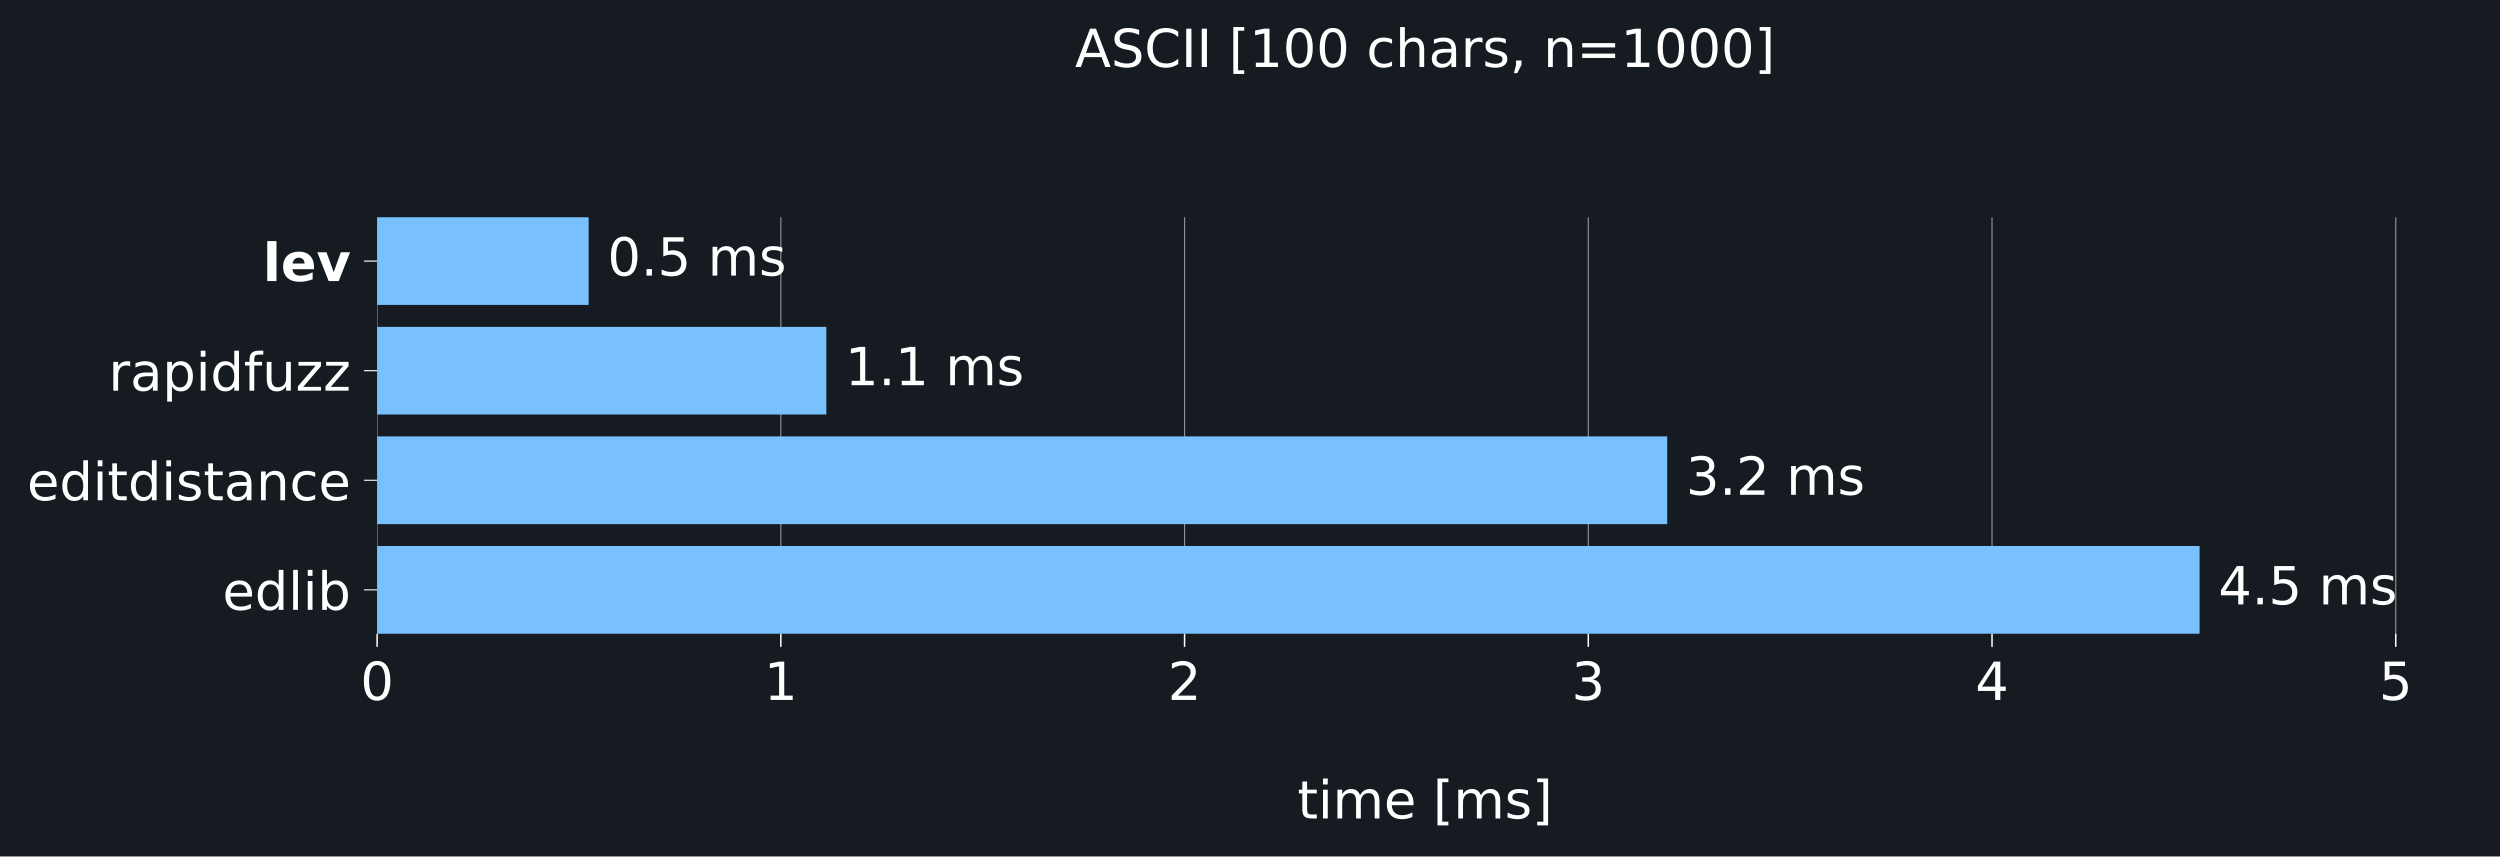
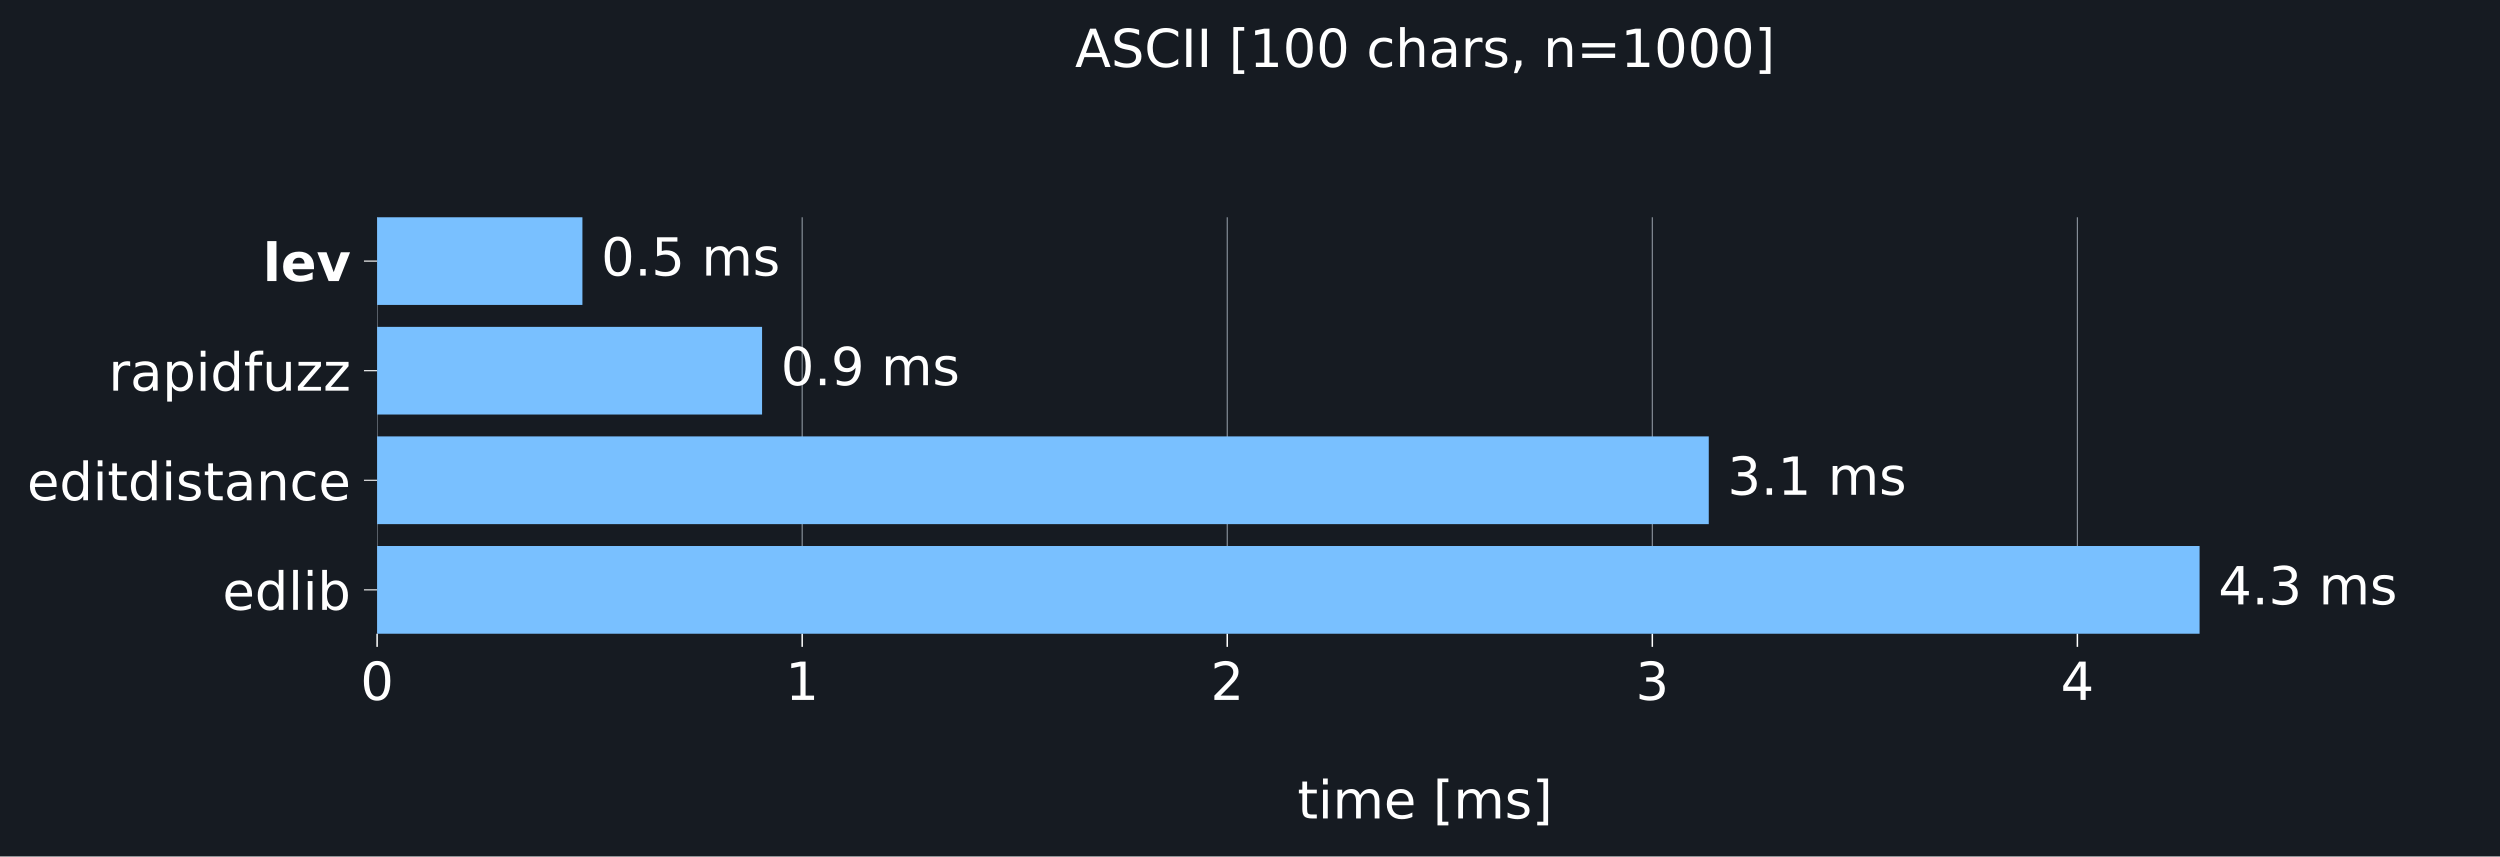
<svg xmlns="http://www.w3.org/2000/svg" xmlns:xlink="http://www.w3.org/1999/xlink" width="665.603pt" height="228.017pt" viewBox="0 0 665.603 228.017" version="1.1">
  <defs>
    <style type="text/css">*{stroke-linejoin: round; stroke-linecap: butt}</style>
  </defs>
  <g id="figure_1">
    <g id="patch_1">
      <path d="M 0 228.017 L 665.603 228.017 L 665.603 0 L 0 0 z " style="fill: #161b22" />
    </g>
    <g id="axes_1">
      <g id="patch_2">
        <path d="M 100.403 168.718 L 658.403 168.718 L 658.403 57.838 L 100.403 57.838 z " style="fill: #161b22" />
      </g>
      <g id="matplotlib.axis_1">
        <g id="xtick_1">
          <g id="line2d_1">
-             <path d="M 100.403 168.718 L 100.403 57.838 " clip-path="url(#p57bee2af16)" style="fill: none; stroke: #8b949e; stroke-width: 0.3; stroke-linecap: square" />
+             <path d="M 100.403 168.718 L 100.403 57.838 " clip-path="url(#p60e352b6a7)" style="fill: none; stroke: #8b949e; stroke-width: 0.3; stroke-linecap: square" />
          </g>
          <g id="line2d_2">
            <defs>
-               <path id="m444b5aa4ff" d="M 0 0 L 0 3.5 " style="stroke: #ffffff; stroke-width: 0.4" />
+               <path id="mbf08ded991" d="M 0 0 L 0 3.5 " style="stroke: #ffffff; stroke-width: 0.4" />
            </defs>
            <g>
-               <use xlink:href="#m444b5aa4ff" x="100.403" y="168.718" style="fill: #ffffff; stroke: #ffffff; stroke-width: 0.4" />
+               <use xlink:href="#mbf08ded991" x="100.403" y="168.718" style="fill: #ffffff; stroke: #ffffff; stroke-width: 0.4" />
            </g>
          </g>
          <g id="text_1">
            <g style="fill: #ffffff" transform="translate(95.94906 186.3556) scale(0.14 -0.14)">
              <defs>
                <path id="DejaVuSans-30" d="M 2034 4250 Q 1547 4250 1301 3770 Q 1056 3291 1056 2328 Q 1056 1369 1301 889 Q 1547 409 2034 409 Q 2525 409 2770 889 Q 3016 1369 3016 2328 Q 3016 3291 2770 3770 Q 2525 4250 2034 4250 z M 2034 4750 Q 2819 4750 3233 4129 Q 3647 3509 3647 2328 Q 3647 1150 3233 529 Q 2819 -91 2034 -91 Q 1250 -91 836 529 Q 422 1150 422 2328 Q 422 3509 836 4129 Q 1250 4750 2034 4750 z " transform="scale(0.015625)" />
              </defs>
              <use xlink:href="#DejaVuSans-30" />
            </g>
          </g>
        </g>
        <g id="xtick_2">
          <g id="line2d_3">
-             <path d="M 207.892 168.718 L 207.892 57.838 " clip-path="url(#p57bee2af16)" style="fill: none; stroke: #8b949e; stroke-width: 0.3; stroke-linecap: square" />
+             <path d="M 213.573 168.718 L 213.573 57.838 " clip-path="url(#p60e352b6a7)" style="fill: none; stroke: #8b949e; stroke-width: 0.3; stroke-linecap: square" />
          </g>
          <g id="line2d_4">
            <g>
-               <use xlink:href="#m444b5aa4ff" x="207.892" y="168.718" style="fill: #ffffff; stroke: #ffffff; stroke-width: 0.4" />
+               <use xlink:href="#mbf08ded991" x="213.573" y="168.718" style="fill: #ffffff; stroke: #ffffff; stroke-width: 0.4" />
            </g>
          </g>
          <g id="text_2">
-             <g style="fill: #ffffff" transform="translate(203.4378 186.3556) scale(0.14 -0.14)">
+             <g style="fill: #ffffff" transform="translate(209.1193 186.3556) scale(0.14 -0.14)">
              <defs>
                <path id="DejaVuSans-31" d="M 794 531 L 1825 531 L 1825 4091 L 703 3866 L 703 4441 L 1819 4666 L 2450 4666 L 2450 531 L 3481 531 L 3481 0 L 794 0 L 794 531 z " transform="scale(0.015625)" />
              </defs>
              <use xlink:href="#DejaVuSans-31" />
            </g>
          </g>
        </g>
        <g id="xtick_3">
          <g id="line2d_5">
-             <path d="M 315.38 168.718 L 315.38 57.838 " clip-path="url(#p57bee2af16)" style="fill: none; stroke: #8b949e; stroke-width: 0.3; stroke-linecap: square" />
+             <path d="M 326.743 168.718 L 326.743 57.838 " clip-path="url(#p60e352b6a7)" style="fill: none; stroke: #8b949e; stroke-width: 0.3; stroke-linecap: square" />
          </g>
          <g id="line2d_6">
            <g>
-               <use xlink:href="#m444b5aa4ff" x="315.38" y="168.718" style="fill: #ffffff; stroke: #ffffff; stroke-width: 0.4" />
+               <use xlink:href="#mbf08ded991" x="326.743" y="168.718" style="fill: #ffffff; stroke: #ffffff; stroke-width: 0.4" />
            </g>
          </g>
          <g id="text_3">
-             <g style="fill: #ffffff" transform="translate(310.9264 186.3556) scale(0.14 -0.14)">
+             <g style="fill: #ffffff" transform="translate(322.2895 186.3556) scale(0.14 -0.14)">
              <defs>
                <path id="DejaVuSans-32" d="M 1228 531 L 3431 531 L 3431 0 L 469 0 L 469 531 Q 828 903 1448 1529 Q 2069 2156 2228 2338 Q 2531 2678 2651 2914 Q 2772 3150 2772 3378 Q 2772 3750 2511 3984 Q 2250 4219 1831 4219 Q 1534 4219 1204 4116 Q 875 4013 500 3803 L 500 4441 Q 881 4594 1212 4672 Q 1544 4750 1819 4750 Q 2544 4750 2975 4387 Q 3406 4025 3406 3419 Q 3406 3131 3298 2873 Q 3191 2616 2906 2266 Q 2828 2175 2409 1742 Q 1991 1309 1228 531 z " transform="scale(0.015625)" />
              </defs>
              <use xlink:href="#DejaVuSans-32" />
            </g>
          </g>
        </g>
        <g id="xtick_4">
          <g id="line2d_7">
-             <path d="M 422.869 168.718 L 422.869 57.838 " clip-path="url(#p57bee2af16)" style="fill: none; stroke: #8b949e; stroke-width: 0.3; stroke-linecap: square" />
+             <path d="M 439.914 168.718 L 439.914 57.838 " clip-path="url(#p60e352b6a7)" style="fill: none; stroke: #8b949e; stroke-width: 0.3; stroke-linecap: square" />
          </g>
          <g id="line2d_8">
            <g>
-               <use xlink:href="#m444b5aa4ff" x="422.869" y="168.718" style="fill: #ffffff; stroke: #ffffff; stroke-width: 0.4" />
+               <use xlink:href="#mbf08ded991" x="439.914" y="168.718" style="fill: #ffffff; stroke: #ffffff; stroke-width: 0.4" />
            </g>
          </g>
          <g id="text_4">
-             <g style="fill: #ffffff" transform="translate(418.4151 186.3556) scale(0.14 -0.14)">
+             <g style="fill: #ffffff" transform="translate(435.4598 186.3556) scale(0.14 -0.14)">
              <defs>
                <path id="DejaVuSans-33" d="M 2597 2516 Q 3050 2419 3304 2112 Q 3559 1806 3559 1356 Q 3559 666 3084 287 Q 2609 -91 1734 -91 Q 1441 -91 1130 -33 Q 819 25 488 141 L 488 750 Q 750 597 1062 519 Q 1375 441 1716 441 Q 2309 441 2620 675 Q 2931 909 2931 1356 Q 2931 1769 2642 2001 Q 2353 2234 1838 2234 L 1294 2234 L 1294 2753 L 1863 2753 Q 2328 2753 2575 2939 Q 2822 3125 2822 3475 Q 2822 3834 2567 4026 Q 2313 4219 1838 4219 Q 1578 4219 1281 4162 Q 984 4106 628 3988 L 628 4550 Q 988 4650 1302 4700 Q 1616 4750 1894 4750 Q 2613 4750 3031 4423 Q 3450 4097 3450 3541 Q 3450 3153 3228 2886 Q 3006 2619 2597 2516 z " transform="scale(0.015625)" />
              </defs>
              <use xlink:href="#DejaVuSans-33" />
            </g>
          </g>
        </g>
        <g id="xtick_5">
          <g id="line2d_9">
-             <path d="M 530.358 168.718 L 530.358 57.838 " clip-path="url(#p57bee2af16)" style="fill: none; stroke: #8b949e; stroke-width: 0.3; stroke-linecap: square" />
+             <path d="M 553.084 168.718 L 553.084 57.838 " clip-path="url(#p60e352b6a7)" style="fill: none; stroke: #8b949e; stroke-width: 0.3; stroke-linecap: square" />
          </g>
          <g id="line2d_10">
            <g>
-               <use xlink:href="#m444b5aa4ff" x="530.358" y="168.718" style="fill: #ffffff; stroke: #ffffff; stroke-width: 0.4" />
+               <use xlink:href="#mbf08ded991" x="553.084" y="168.718" style="fill: #ffffff; stroke: #ffffff; stroke-width: 0.4" />
            </g>
          </g>
          <g id="text_5">
-             <g style="fill: #ffffff" transform="translate(525.9038 186.3556) scale(0.14 -0.14)">
+             <g style="fill: #ffffff" transform="translate(548.63 186.3556) scale(0.14 -0.14)">
              <defs>
                <path id="DejaVuSans-34" d="M 2419 4116 L 825 1625 L 2419 1625 L 2419 4116 z M 2253 4666 L 3047 4666 L 3047 1625 L 3713 1625 L 3713 1100 L 3047 1100 L 3047 0 L 2419 0 L 2419 1100 L 313 1100 L 313 1709 L 2253 4666 z " transform="scale(0.015625)" />
              </defs>
              <use xlink:href="#DejaVuSans-34" />
            </g>
          </g>
        </g>
-         <g id="xtick_6">
-           <g id="line2d_11">
-             <path d="M 637.846 168.718 L 637.846 57.838 " clip-path="url(#p57bee2af16)" style="fill: none; stroke: #8b949e; stroke-width: 0.3; stroke-linecap: square" />
-           </g>
-           <g id="line2d_12">
-             <g>
-               <use xlink:href="#m444b5aa4ff" x="637.846" y="168.718" style="fill: #ffffff; stroke: #ffffff; stroke-width: 0.4" />
-             </g>
-           </g>
-           <g id="text_6">
-             <g style="fill: #ffffff" transform="translate(633.3925 186.3556) scale(0.14 -0.14)">
-               <defs>
-                 <path id="DejaVuSans-35" d="M 691 4666 L 3169 4666 L 3169 4134 L 1269 4134 L 1269 2991 Q 1406 3038 1543 3061 Q 1681 3084 1819 3084 Q 2600 3084 3056 2656 Q 3513 2228 3513 1497 Q 3513 744 3044 326 Q 2575 -91 1722 -91 Q 1428 -91 1123 -41 Q 819 9 494 109 L 494 744 Q 775 591 1075 516 Q 1375 441 1709 441 Q 2250 441 2565 725 Q 2881 1009 2881 1497 Q 2881 1984 2565 2268 Q 2250 2553 1709 2553 Q 1456 2553 1204 2497 Q 953 2441 691 2322 L 691 4666 z " transform="scale(0.015625)" />
-               </defs>
-               <use xlink:href="#DejaVuSans-35" />
-             </g>
-           </g>
-         </g>
-         <g id="text_7">
+         <g id="text_6">
          <g style="fill: #ffffff" transform="translate(345.4364 217.905) scale(0.14 -0.14)">
            <defs>
              <path id="DejaVuSans-74" d="M 1172 4494 L 1172 3500 L 2356 3500 L 2356 3053 L 1172 3053 L 1172 1153 Q 1172 725 1289 603 Q 1406 481 1766 481 L 2356 481 L 2356 0 L 1766 0 Q 1100 0 847 248 Q 594 497 594 1153 L 594 3053 L 172 3053 L 172 3500 L 594 3500 L 594 4494 L 1172 4494 z " transform="scale(0.015625)" />
              <path id="DejaVuSans-69" d="M 603 3500 L 1178 3500 L 1178 0 L 603 0 L 603 3500 z M 603 4863 L 1178 4863 L 1178 4134 L 603 4134 L 603 4863 z " transform="scale(0.015625)" />
              <path id="DejaVuSans-6d" d="M 3328 2828 Q 3544 3216 3844 3400 Q 4144 3584 4550 3584 Q 5097 3584 5394 3201 Q 5691 2819 5691 2113 L 5691 0 L 5113 0 L 5113 2094 Q 5113 2597 4934 2840 Q 4756 3084 4391 3084 Q 3944 3084 3684 2787 Q 3425 2491 3425 1978 L 3425 0 L 2847 0 L 2847 2094 Q 2847 2600 2669 2842 Q 2491 3084 2119 3084 Q 1678 3084 1418 2786 Q 1159 2488 1159 1978 L 1159 0 L 581 0 L 581 3500 L 1159 3500 L 1159 2956 Q 1356 3278 1631 3431 Q 1906 3584 2284 3584 Q 2666 3584 2933 3390 Q 3200 3197 3328 2828 z " transform="scale(0.015625)" />
              <path id="DejaVuSans-65" d="M 3597 1894 L 3597 1613 L 953 1613 Q 991 1019 1311 708 Q 1631 397 2203 397 Q 2534 397 2845 478 Q 3156 559 3463 722 L 3463 178 Q 3153 47 2828 -22 Q 2503 -91 2169 -91 Q 1331 -91 842 396 Q 353 884 353 1716 Q 353 2575 817 3079 Q 1281 3584 2069 3584 Q 2775 3584 3186 3129 Q 3597 2675 3597 1894 z M 3022 2063 Q 3016 2534 2758 2815 Q 2500 3097 2075 3097 Q 1594 3097 1305 2825 Q 1016 2553 972 2059 L 3022 2063 z " transform="scale(0.015625)" />
              <path id="DejaVuSans-20" transform="scale(0.015625)" />
              <path id="DejaVuSans-5b" d="M 550 4863 L 1875 4863 L 1875 4416 L 1125 4416 L 1125 -397 L 1875 -397 L 1875 -844 L 550 -844 L 550 4863 z " transform="scale(0.015625)" />
              <path id="DejaVuSans-73" d="M 2834 3397 L 2834 2853 Q 2591 2978 2328 3040 Q 2066 3103 1784 3103 Q 1356 3103 1142 2972 Q 928 2841 928 2578 Q 928 2378 1081 2264 Q 1234 2150 1697 2047 L 1894 2003 Q 2506 1872 2764 1633 Q 3022 1394 3022 966 Q 3022 478 2636 193 Q 2250 -91 1575 -91 Q 1294 -91 989 -36 Q 684 19 347 128 L 347 722 Q 666 556 975 473 Q 1284 391 1588 391 Q 1994 391 2212 530 Q 2431 669 2431 922 Q 2431 1156 2273 1281 Q 2116 1406 1581 1522 L 1381 1569 Q 847 1681 609 1914 Q 372 2147 372 2553 Q 372 3047 722 3315 Q 1072 3584 1716 3584 Q 2034 3584 2315 3537 Q 2597 3491 2834 3397 z " transform="scale(0.015625)" />
              <path id="DejaVuSans-5d" d="M 1947 4863 L 1947 -844 L 622 -844 L 622 -397 L 1369 -397 L 1369 4416 L 622 4416 L 622 4863 L 1947 4863 z " transform="scale(0.015625)" />
            </defs>
            <use xlink:href="#DejaVuSans-74" />
            <use xlink:href="#DejaVuSans-69" transform="translate(39.20898 0)" />
            <use xlink:href="#DejaVuSans-6d" transform="translate(66.99219 0)" />
            <use xlink:href="#DejaVuSans-65" transform="translate(164.4043 0)" />
            <use xlink:href="#DejaVuSans-20" transform="translate(225.9277 0)" />
            <use xlink:href="#DejaVuSans-5b" transform="translate(257.7148 0)" />
            <use xlink:href="#DejaVuSans-6d" transform="translate(296.7285 0)" />
            <use xlink:href="#DejaVuSans-73" transform="translate(394.1406 0)" />
            <use xlink:href="#DejaVuSans-5d" transform="translate(446.2402 0)" />
          </g>
        </g>
      </g>
      <g id="matplotlib.axis_2">
        <g id="ytick_1">
-           <g id="line2d_13">
+           <g id="line2d_11">
            <defs>
-               <path id="m8070d2a067" d="M 0 0 L -3.5 0 " style="stroke: #ffffff; stroke-width: 0.3" />
+               <path id="m455b1953ea" d="M 0 0 L -3.5 0 " style="stroke: #ffffff; stroke-width: 0.3" />
            </defs>
            <g>
-               <use xlink:href="#m8070d2a067" x="100.403" y="157.046" style="fill: #ffffff; stroke: #ffffff; stroke-width: 0.3" />
-             </g>
-           </g>
-           <g id="text_8">
+               <use xlink:href="#m455b1953ea" x="100.403" y="157.046" style="fill: #ffffff; stroke: #ffffff; stroke-width: 0.3" />
+             </g>
+           </g>
+           <g id="text_7">
            <g style="fill: #ffffff" transform="translate(59.23406 162.3651) scale(0.14 -0.14)">
              <defs>
                <path id="DejaVuSans-64" d="M 2906 2969 L 2906 4863 L 3481 4863 L 3481 0 L 2906 0 L 2906 525 Q 2725 213 2448 61 Q 2172 -91 1784 -91 Q 1150 -91 751 415 Q 353 922 353 1747 Q 353 2572 751 3078 Q 1150 3584 1784 3584 Q 2172 3584 2448 3432 Q 2725 3281 2906 2969 z M 947 1747 Q 947 1113 1208 752 Q 1469 391 1925 391 Q 2381 391 2643 752 Q 2906 1113 2906 1747 Q 2906 2381 2643 2742 Q 2381 3103 1925 3103 Q 1469 3103 1208 2742 Q 947 2381 947 1747 z " transform="scale(0.015625)" />
                <path id="DejaVuSans-6c" d="M 603 4863 L 1178 4863 L 1178 0 L 603 0 L 603 4863 z " transform="scale(0.015625)" />
                <path id="DejaVuSans-62" d="M 3116 1747 Q 3116 2381 2855 2742 Q 2594 3103 2138 3103 Q 1681 3103 1420 2742 Q 1159 2381 1159 1747 Q 1159 1113 1420 752 Q 1681 391 2138 391 Q 2594 391 2855 752 Q 3116 1113 3116 1747 z M 1159 2969 Q 1341 3281 1617 3432 Q 1894 3584 2278 3584 Q 2916 3584 3314 3078 Q 3713 2572 3713 1747 Q 3713 922 3314 415 Q 2916 -91 2278 -91 Q 1894 -91 1617 61 Q 1341 213 1159 525 L 1159 0 L 581 0 L 581 4863 L 1159 4863 L 1159 2969 z " transform="scale(0.015625)" />
              </defs>
              <use xlink:href="#DejaVuSans-65" />
              <use xlink:href="#DejaVuSans-64" transform="translate(61.52344 0)" />
              <use xlink:href="#DejaVuSans-6c" transform="translate(125 0)" />
              <use xlink:href="#DejaVuSans-69" transform="translate(152.7832 0)" />
              <use xlink:href="#DejaVuSans-62" transform="translate(180.5664 0)" />
            </g>
          </g>
        </g>
        <g id="ytick_2">
-           <g id="line2d_14">
-             <g>
-               <use xlink:href="#m8070d2a067" x="100.403" y="127.867" style="fill: #ffffff; stroke: #ffffff; stroke-width: 0.3" />
-             </g>
-           </g>
-           <g id="text_9">
+           <g id="line2d_12">
+             <g>
+               <use xlink:href="#m455b1953ea" x="100.403" y="127.867" style="fill: #ffffff; stroke: #ffffff; stroke-width: 0.3" />
+             </g>
+           </g>
+           <g id="text_8">
            <g style="fill: #ffffff" transform="translate(7.2 133.1862) scale(0.14 -0.14)">
              <defs>
                <path id="DejaVuSans-61" d="M 2194 1759 Q 1497 1759 1228 1600 Q 959 1441 959 1056 Q 959 750 1161 570 Q 1363 391 1709 391 Q 2188 391 2477 730 Q 2766 1069 2766 1631 L 2766 1759 L 2194 1759 z M 3341 1997 L 3341 0 L 2766 0 L 2766 531 Q 2569 213 2275 61 Q 1981 -91 1556 -91 Q 1019 -91 701 211 Q 384 513 384 1019 Q 384 1609 779 1909 Q 1175 2209 1959 2209 L 2766 2209 L 2766 2266 Q 2766 2663 2505 2880 Q 2244 3097 1772 3097 Q 1472 3097 1187 3025 Q 903 2953 641 2809 L 641 3341 Q 956 3463 1253 3523 Q 1550 3584 1831 3584 Q 2591 3584 2966 3190 Q 3341 2797 3341 1997 z " transform="scale(0.015625)" />
                <path id="DejaVuSans-6e" d="M 3513 2113 L 3513 0 L 2938 0 L 2938 2094 Q 2938 2591 2744 2837 Q 2550 3084 2163 3084 Q 1697 3084 1428 2787 Q 1159 2491 1159 1978 L 1159 0 L 581 0 L 581 3500 L 1159 3500 L 1159 2956 Q 1366 3272 1645 3428 Q 1925 3584 2291 3584 Q 2894 3584 3203 3211 Q 3513 2838 3513 2113 z " transform="scale(0.015625)" />
                <path id="DejaVuSans-63" d="M 3122 3366 L 3122 2828 Q 2878 2963 2633 3030 Q 2388 3097 2138 3097 Q 1578 3097 1268 2742 Q 959 2388 959 1747 Q 959 1106 1268 751 Q 1578 397 2138 397 Q 2388 397 2633 464 Q 2878 531 3122 666 L 3122 134 Q 2881 22 2623 -34 Q 2366 -91 2075 -91 Q 1284 -91 818 406 Q 353 903 353 1747 Q 353 2603 823 3093 Q 1294 3584 2113 3584 Q 2378 3584 2631 3529 Q 2884 3475 3122 3366 z " transform="scale(0.015625)" />
              </defs>
              <use xlink:href="#DejaVuSans-65" />
              <use xlink:href="#DejaVuSans-64" transform="translate(61.52344 0)" />
              <use xlink:href="#DejaVuSans-69" transform="translate(125 0)" />
              <use xlink:href="#DejaVuSans-74" transform="translate(152.7832 0)" />
              <use xlink:href="#DejaVuSans-64" transform="translate(191.9922 0)" />
              <use xlink:href="#DejaVuSans-69" transform="translate(255.4688 0)" />
              <use xlink:href="#DejaVuSans-73" transform="translate(283.252 0)" />
              <use xlink:href="#DejaVuSans-74" transform="translate(335.3516 0)" />
              <use xlink:href="#DejaVuSans-61" transform="translate(374.5605 0)" />
              <use xlink:href="#DejaVuSans-6e" transform="translate(435.8398 0)" />
              <use xlink:href="#DejaVuSans-63" transform="translate(499.2188 0)" />
              <use xlink:href="#DejaVuSans-65" transform="translate(554.1992 0)" />
            </g>
          </g>
        </g>
        <g id="ytick_3">
-           <g id="line2d_15">
-             <g>
-               <use xlink:href="#m8070d2a067" x="100.403" y="98.688" style="fill: #ffffff; stroke: #ffffff; stroke-width: 0.3" />
-             </g>
-           </g>
-           <g id="text_10">
+           <g id="line2d_13">
+             <g>
+               <use xlink:href="#m455b1953ea" x="100.403" y="98.688" style="fill: #ffffff; stroke: #ffffff; stroke-width: 0.3" />
+             </g>
+           </g>
+           <g id="text_9">
            <g style="fill: #ffffff" transform="translate(28.90656 104.0072) scale(0.14 -0.14)">
              <defs>
                <path id="DejaVuSans-72" d="M 2631 2963 Q 2534 3019 2420 3045 Q 2306 3072 2169 3072 Q 1681 3072 1420 2755 Q 1159 2438 1159 1844 L 1159 0 L 581 0 L 581 3500 L 1159 3500 L 1159 2956 Q 1341 3275 1631 3429 Q 1922 3584 2338 3584 Q 2397 3584 2469 3576 Q 2541 3569 2628 3553 L 2631 2963 z " transform="scale(0.015625)" />
                <path id="DejaVuSans-70" d="M 1159 525 L 1159 -1331 L 581 -1331 L 581 3500 L 1159 3500 L 1159 2969 Q 1341 3281 1617 3432 Q 1894 3584 2278 3584 Q 2916 3584 3314 3078 Q 3713 2572 3713 1747 Q 3713 922 3314 415 Q 2916 -91 2278 -91 Q 1894 -91 1617 61 Q 1341 213 1159 525 z M 3116 1747 Q 3116 2381 2855 2742 Q 2594 3103 2138 3103 Q 1681 3103 1420 2742 Q 1159 2381 1159 1747 Q 1159 1113 1420 752 Q 1681 391 2138 391 Q 2594 391 2855 752 Q 3116 1113 3116 1747 z " transform="scale(0.015625)" />
                <path id="DejaVuSans-66" d="M 2375 4863 L 2375 4384 L 1825 4384 Q 1516 4384 1395 4259 Q 1275 4134 1275 3809 L 1275 3500 L 2222 3500 L 2222 3053 L 1275 3053 L 1275 0 L 697 0 L 697 3053 L 147 3053 L 147 3500 L 697 3500 L 697 3744 Q 697 4328 969 4595 Q 1241 4863 1831 4863 L 2375 4863 z " transform="scale(0.015625)" />
                <path id="DejaVuSans-75" d="M 544 1381 L 544 3500 L 1119 3500 L 1119 1403 Q 1119 906 1312 657 Q 1506 409 1894 409 Q 2359 409 2629 706 Q 2900 1003 2900 1516 L 2900 3500 L 3475 3500 L 3475 0 L 2900 0 L 2900 538 Q 2691 219 2414 64 Q 2138 -91 1772 -91 Q 1169 -91 856 284 Q 544 659 544 1381 z M 1991 3584 L 1991 3584 z " transform="scale(0.015625)" />
                <path id="DejaVuSans-7a" d="M 353 3500 L 3084 3500 L 3084 2975 L 922 459 L 3084 459 L 3084 0 L 275 0 L 275 525 L 2438 3041 L 353 3041 L 353 3500 z " transform="scale(0.015625)" />
              </defs>
              <use xlink:href="#DejaVuSans-72" />
              <use xlink:href="#DejaVuSans-61" transform="translate(41.11328 0)" />
              <use xlink:href="#DejaVuSans-70" transform="translate(102.3926 0)" />
              <use xlink:href="#DejaVuSans-69" transform="translate(165.8691 0)" />
              <use xlink:href="#DejaVuSans-64" transform="translate(193.6523 0)" />
              <use xlink:href="#DejaVuSans-66" transform="translate(257.1289 0)" />
              <use xlink:href="#DejaVuSans-75" transform="translate(292.334 0)" />
              <use xlink:href="#DejaVuSans-7a" transform="translate(355.7129 0)" />
              <use xlink:href="#DejaVuSans-7a" transform="translate(408.2031 0)" />
            </g>
          </g>
        </g>
        <g id="ytick_4">
-           <g id="line2d_16">
-             <g>
-               <use xlink:href="#m8070d2a067" x="100.403" y="69.509" style="fill: #ffffff; stroke: #ffffff; stroke-width: 0.3" />
-             </g>
-           </g>
-           <g id="text_11">
+           <g id="line2d_14">
+             <g>
+               <use xlink:href="#m455b1953ea" x="100.403" y="69.509" style="fill: #ffffff; stroke: #ffffff; stroke-width: 0.3" />
+             </g>
+           </g>
+           <g id="text_10">
            <g style="fill: #ffffff" transform="translate(69.98125 74.8283) scale(0.14 -0.14)">
              <defs>
                <path id="DejaVuSans-Bold-6c" d="M 538 4863 L 1656 4863 L 1656 0 L 538 0 L 538 4863 z " transform="scale(0.015625)" />
                <path id="DejaVuSans-Bold-65" d="M 4031 1759 L 4031 1441 L 1416 1441 Q 1456 1047 1700 850 Q 1944 653 2381 653 Q 2734 653 3104 758 Q 3475 863 3866 1075 L 3866 213 Q 3469 63 3072 -14 Q 2675 -91 2278 -91 Q 1328 -91 801 392 Q 275 875 275 1747 Q 275 2603 792 3093 Q 1309 3584 2216 3584 Q 3041 3584 3536 3087 Q 4031 2591 4031 1759 z M 2881 2131 Q 2881 2450 2695 2645 Q 2509 2841 2209 2841 Q 1884 2841 1681 2658 Q 1478 2475 1428 2131 L 2881 2131 z " transform="scale(0.015625)" />
                <path id="DejaVuSans-Bold-76" d="M 97 3500 L 1216 3500 L 2088 1081 L 2956 3500 L 4078 3500 L 2700 0 L 1472 0 L 97 3500 z " transform="scale(0.015625)" />
              </defs>
              <use xlink:href="#DejaVuSans-Bold-6c" />
              <use xlink:href="#DejaVuSans-Bold-65" transform="translate(34.27734 0)" />
              <use xlink:href="#DejaVuSans-Bold-76" transform="translate(102.0996 0)" />
            </g>
          </g>
        </g>
      </g>
      <g id="patch_3">
-         <path d="M 100.403 168.718 L 585.62 168.718 L 585.62 145.375 L 100.403 145.375 z " clip-path="url(#p57bee2af16)" style="fill: #79c0ff" />
+         <path d="M 100.403 168.718 L 585.62 168.718 L 585.62 145.375 L 100.403 145.375 z " clip-path="url(#p60e352b6a7)" style="fill: #79c0ff" />
      </g>
      <g id="patch_4">
-         <path d="M 100.403 139.539 L 443.878 139.539 L 443.878 116.196 L 100.403 116.196 z " clip-path="url(#p57bee2af16)" style="fill: #79c0ff" />
+         <path d="M 100.403 139.539 L 454.946 139.539 L 454.946 116.196 L 100.403 116.196 z " clip-path="url(#p60e352b6a7)" style="fill: #79c0ff" />
      </g>
      <g id="patch_5">
-         <path d="M 100.403 110.36 L 220.002 110.36 L 220.002 87.017 L 100.403 87.017 z " clip-path="url(#p57bee2af16)" style="fill: #79c0ff" />
+         <path d="M 100.403 110.36 L 202.893 110.36 L 202.893 87.017 L 100.403 87.017 z " clip-path="url(#p60e352b6a7)" style="fill: #79c0ff" />
      </g>
      <g id="patch_6">
-         <path d="M 100.403 81.181 L 156.727 81.181 L 156.727 57.838 L 100.403 57.838 z " clip-path="url(#p57bee2af16)" style="fill: #79c0ff" />
-       </g>
-       <g id="text_12">
+         <path d="M 100.403 81.181 L 155.064 81.181 L 155.064 57.838 L 100.403 57.838 z " clip-path="url(#p60e352b6a7)" style="fill: #79c0ff" />
+       </g>
+       <g id="text_11">
        <g style="fill: #ffffff" transform="translate(590.6202 160.9094) scale(0.14 -0.14)">
          <defs>
            <path id="DejaVuSans-2e" d="M 684 794 L 1344 794 L 1344 0 L 684 0 L 684 794 z " transform="scale(0.015625)" />
          </defs>
          <use xlink:href="#DejaVuSans-34" />
          <use xlink:href="#DejaVuSans-2e" transform="translate(63.62305 0)" />
-           <use xlink:href="#DejaVuSans-35" transform="translate(95.41016 0)" />
+           <use xlink:href="#DejaVuSans-33" transform="translate(95.41016 0)" />
          <use xlink:href="#DejaVuSans-20" transform="translate(159.0332 0)" />
          <use xlink:href="#DejaVuSans-6d" transform="translate(190.8203 0)" />
          <use xlink:href="#DejaVuSans-73" transform="translate(288.2324 0)" />
        </g>
      </g>
-       <g id="text_13">
-         <g style="fill: #ffffff" transform="translate(448.8784 131.7304) scale(0.14 -0.14)">
+       <g id="text_12">
+         <g style="fill: #ffffff" transform="translate(459.9464 131.7304) scale(0.14 -0.14)">
          <use xlink:href="#DejaVuSans-33" />
-           <use xlink:href="#DejaVuSans-2e" transform="translate(63.62305 0)" />
-           <use xlink:href="#DejaVuSans-32" transform="translate(95.41016 0)" />
-           <use xlink:href="#DejaVuSans-20" transform="translate(159.0332 0)" />
-           <use xlink:href="#DejaVuSans-6d" transform="translate(190.8203 0)" />
-           <use xlink:href="#DejaVuSans-73" transform="translate(288.2324 0)" />
-         </g>
-       </g>
-       <g id="text_14">
-         <g style="fill: #ffffff" transform="translate(225.0018 102.5515) scale(0.14 -0.14)">
-           <use xlink:href="#DejaVuSans-31" />
          <use xlink:href="#DejaVuSans-2e" transform="translate(63.62305 0)" />
          <use xlink:href="#DejaVuSans-31" transform="translate(95.41016 0)" />
          <use xlink:href="#DejaVuSans-20" transform="translate(159.0332 0)" />
          <use xlink:href="#DejaVuSans-6d" transform="translate(190.8203 0)" />
          <use xlink:href="#DejaVuSans-73" transform="translate(288.2324 0)" />
        </g>
      </g>
-       <g id="text_15">
-         <g style="fill: #ffffff" transform="translate(161.7269 73.37252) scale(0.14 -0.14)">
+       <g id="text_13">
+         <g style="fill: #ffffff" transform="translate(207.8926 102.5515) scale(0.14 -0.14)">
+           <defs>
+             <path id="DejaVuSans-39" d="M 703 97 L 703 672 Q 941 559 1184 500 Q 1428 441 1663 441 Q 2288 441 2617 861 Q 2947 1281 2994 2138 Q 2813 1869 2534 1725 Q 2256 1581 1919 1581 Q 1219 1581 811 2004 Q 403 2428 403 3163 Q 403 3881 828 4315 Q 1253 4750 1959 4750 Q 2769 4750 3195 4129 Q 3622 3509 3622 2328 Q 3622 1225 3098 567 Q 2575 -91 1691 -91 Q 1453 -91 1209 -44 Q 966 3 703 97 z M 1959 2075 Q 2384 2075 2632 2365 Q 2881 2656 2881 3163 Q 2881 3666 2632 3958 Q 2384 4250 1959 4250 Q 1534 4250 1286 3958 Q 1038 3666 1038 3163 Q 1038 2656 1286 2365 Q 1534 2075 1959 2075 z " transform="scale(0.015625)" />
+           </defs>
+           <use xlink:href="#DejaVuSans-30" />
+           <use xlink:href="#DejaVuSans-2e" transform="translate(63.62305 0)" />
+           <use xlink:href="#DejaVuSans-39" transform="translate(95.41016 0)" />
+           <use xlink:href="#DejaVuSans-20" transform="translate(159.0332 0)" />
+           <use xlink:href="#DejaVuSans-6d" transform="translate(190.8203 0)" />
+           <use xlink:href="#DejaVuSans-73" transform="translate(288.2324 0)" />
+         </g>
+       </g>
+       <g id="text_14">
+         <g style="fill: #ffffff" transform="translate(160.064 73.37252) scale(0.14 -0.14)">
+           <defs>
+             <path id="DejaVuSans-35" d="M 691 4666 L 3169 4666 L 3169 4134 L 1269 4134 L 1269 2991 Q 1406 3038 1543 3061 Q 1681 3084 1819 3084 Q 2600 3084 3056 2656 Q 3513 2228 3513 1497 Q 3513 744 3044 326 Q 2575 -91 1722 -91 Q 1428 -91 1123 -41 Q 819 9 494 109 L 494 744 Q 775 591 1075 516 Q 1375 441 1709 441 Q 2250 441 2565 725 Q 2881 1009 2881 1497 Q 2881 1984 2565 2268 Q 2250 2553 1709 2553 Q 1456 2553 1204 2497 Q 953 2441 691 2322 L 691 4666 z " transform="scale(0.015625)" />
+           </defs>
          <use xlink:href="#DejaVuSans-30" />
          <use xlink:href="#DejaVuSans-2e" transform="translate(63.62305 0)" />
          <use xlink:href="#DejaVuSans-35" transform="translate(95.41016 0)" />
          <use xlink:href="#DejaVuSans-20" transform="translate(159.0332 0)" />
          <use xlink:href="#DejaVuSans-6d" transform="translate(190.8203 0)" />
          <use xlink:href="#DejaVuSans-73" transform="translate(288.2324 0)" />
        </g>
      </g>
-       <g id="text_16">
+       <g id="text_15">
        <g style="fill: #ffffff" transform="translate(286.2142 17.83781) scale(0.14 -0.14)">
          <defs>
            <path id="DejaVuSans-41" d="M 2188 4044 L 1331 1722 L 3047 1722 L 2188 4044 z M 1831 4666 L 2547 4666 L 4325 0 L 3669 0 L 3244 1197 L 1141 1197 L 716 0 L 50 0 L 1831 4666 z " transform="scale(0.015625)" />
            <path id="DejaVuSans-53" d="M 3425 4513 L 3425 3897 Q 3066 4069 2747 4153 Q 2428 4238 2131 4238 Q 1616 4238 1336 4038 Q 1056 3838 1056 3469 Q 1056 3159 1242 3001 Q 1428 2844 1947 2747 L 2328 2669 Q 3034 2534 3370 2195 Q 3706 1856 3706 1288 Q 3706 609 3251 259 Q 2797 -91 1919 -91 Q 1588 -91 1214 -16 Q 841 59 441 206 L 441 856 Q 825 641 1194 531 Q 1563 422 1919 422 Q 2459 422 2753 634 Q 3047 847 3047 1241 Q 3047 1584 2836 1778 Q 2625 1972 2144 2069 L 1759 2144 Q 1053 2284 737 2584 Q 422 2884 422 3419 Q 422 4038 858 4394 Q 1294 4750 2059 4750 Q 2388 4750 2728 4690 Q 3069 4631 3425 4513 z " transform="scale(0.015625)" />
            <path id="DejaVuSans-43" d="M 4122 4306 L 4122 3641 Q 3803 3938 3442 4084 Q 3081 4231 2675 4231 Q 1875 4231 1450 3742 Q 1025 3253 1025 2328 Q 1025 1406 1450 917 Q 1875 428 2675 428 Q 3081 428 3442 575 Q 3803 722 4122 1019 L 4122 359 Q 3791 134 3420 21 Q 3050 -91 2638 -91 Q 1578 -91 968 557 Q 359 1206 359 2328 Q 359 3453 968 4101 Q 1578 4750 2638 4750 Q 3056 4750 3426 4639 Q 3797 4528 4122 4306 z " transform="scale(0.015625)" />
            <path id="DejaVuSans-49" d="M 628 4666 L 1259 4666 L 1259 0 L 628 0 L 628 4666 z " transform="scale(0.015625)" />
            <path id="DejaVuSans-68" d="M 3513 2113 L 3513 0 L 2938 0 L 2938 2094 Q 2938 2591 2744 2837 Q 2550 3084 2163 3084 Q 1697 3084 1428 2787 Q 1159 2491 1159 1978 L 1159 0 L 581 0 L 581 4863 L 1159 4863 L 1159 2956 Q 1366 3272 1645 3428 Q 1925 3584 2291 3584 Q 2894 3584 3203 3211 Q 3513 2838 3513 2113 z " transform="scale(0.015625)" />
            <path id="DejaVuSans-2c" d="M 750 794 L 1409 794 L 1409 256 L 897 -744 L 494 -744 L 750 256 L 750 794 z " transform="scale(0.015625)" />
            <path id="DejaVuSans-3d" d="M 678 2906 L 4684 2906 L 4684 2381 L 678 2381 L 678 2906 z M 678 1631 L 4684 1631 L 4684 1100 L 678 1100 L 678 1631 z " transform="scale(0.015625)" />
          </defs>
          <use xlink:href="#DejaVuSans-41" />
          <use xlink:href="#DejaVuSans-53" transform="translate(68.4082 0)" />
          <use xlink:href="#DejaVuSans-43" transform="translate(131.8848 0)" />
          <use xlink:href="#DejaVuSans-49" transform="translate(201.709 0)" />
          <use xlink:href="#DejaVuSans-49" transform="translate(231.2012 0)" />
          <use xlink:href="#DejaVuSans-20" transform="translate(260.6934 0)" />
          <use xlink:href="#DejaVuSans-5b" transform="translate(292.4805 0)" />
          <use xlink:href="#DejaVuSans-31" transform="translate(331.4941 0)" />
          <use xlink:href="#DejaVuSans-30" transform="translate(395.1172 0)" />
          <use xlink:href="#DejaVuSans-30" transform="translate(458.7402 0)" />
          <use xlink:href="#DejaVuSans-20" transform="translate(522.3633 0)" />
          <use xlink:href="#DejaVuSans-63" transform="translate(554.1504 0)" />
          <use xlink:href="#DejaVuSans-68" transform="translate(609.1309 0)" />
          <use xlink:href="#DejaVuSans-61" transform="translate(672.5098 0)" />
          <use xlink:href="#DejaVuSans-72" transform="translate(733.7891 0)" />
          <use xlink:href="#DejaVuSans-73" transform="translate(774.9023 0)" />
          <use xlink:href="#DejaVuSans-2c" transform="translate(827.002 0)" />
          <use xlink:href="#DejaVuSans-20" transform="translate(858.7891 0)" />
          <use xlink:href="#DejaVuSans-6e" transform="translate(890.5762 0)" />
          <use xlink:href="#DejaVuSans-3d" transform="translate(953.9551 0)" />
          <use xlink:href="#DejaVuSans-31" transform="translate(1037.744 0)" />
          <use xlink:href="#DejaVuSans-30" transform="translate(1101.367 0)" />
          <use xlink:href="#DejaVuSans-30" transform="translate(1164.99 0)" />
          <use xlink:href="#DejaVuSans-30" transform="translate(1228.613 0)" />
          <use xlink:href="#DejaVuSans-5d" transform="translate(1292.236 0)" />
        </g>
      </g>
    </g>
  </g>
  <defs>
-     <clipPath id="p57bee2af16">
+     <clipPath id="p60e352b6a7">
      <rect x="100.403" y="57.838" width="558" height="110.88" />
    </clipPath>
  </defs>
</svg>
